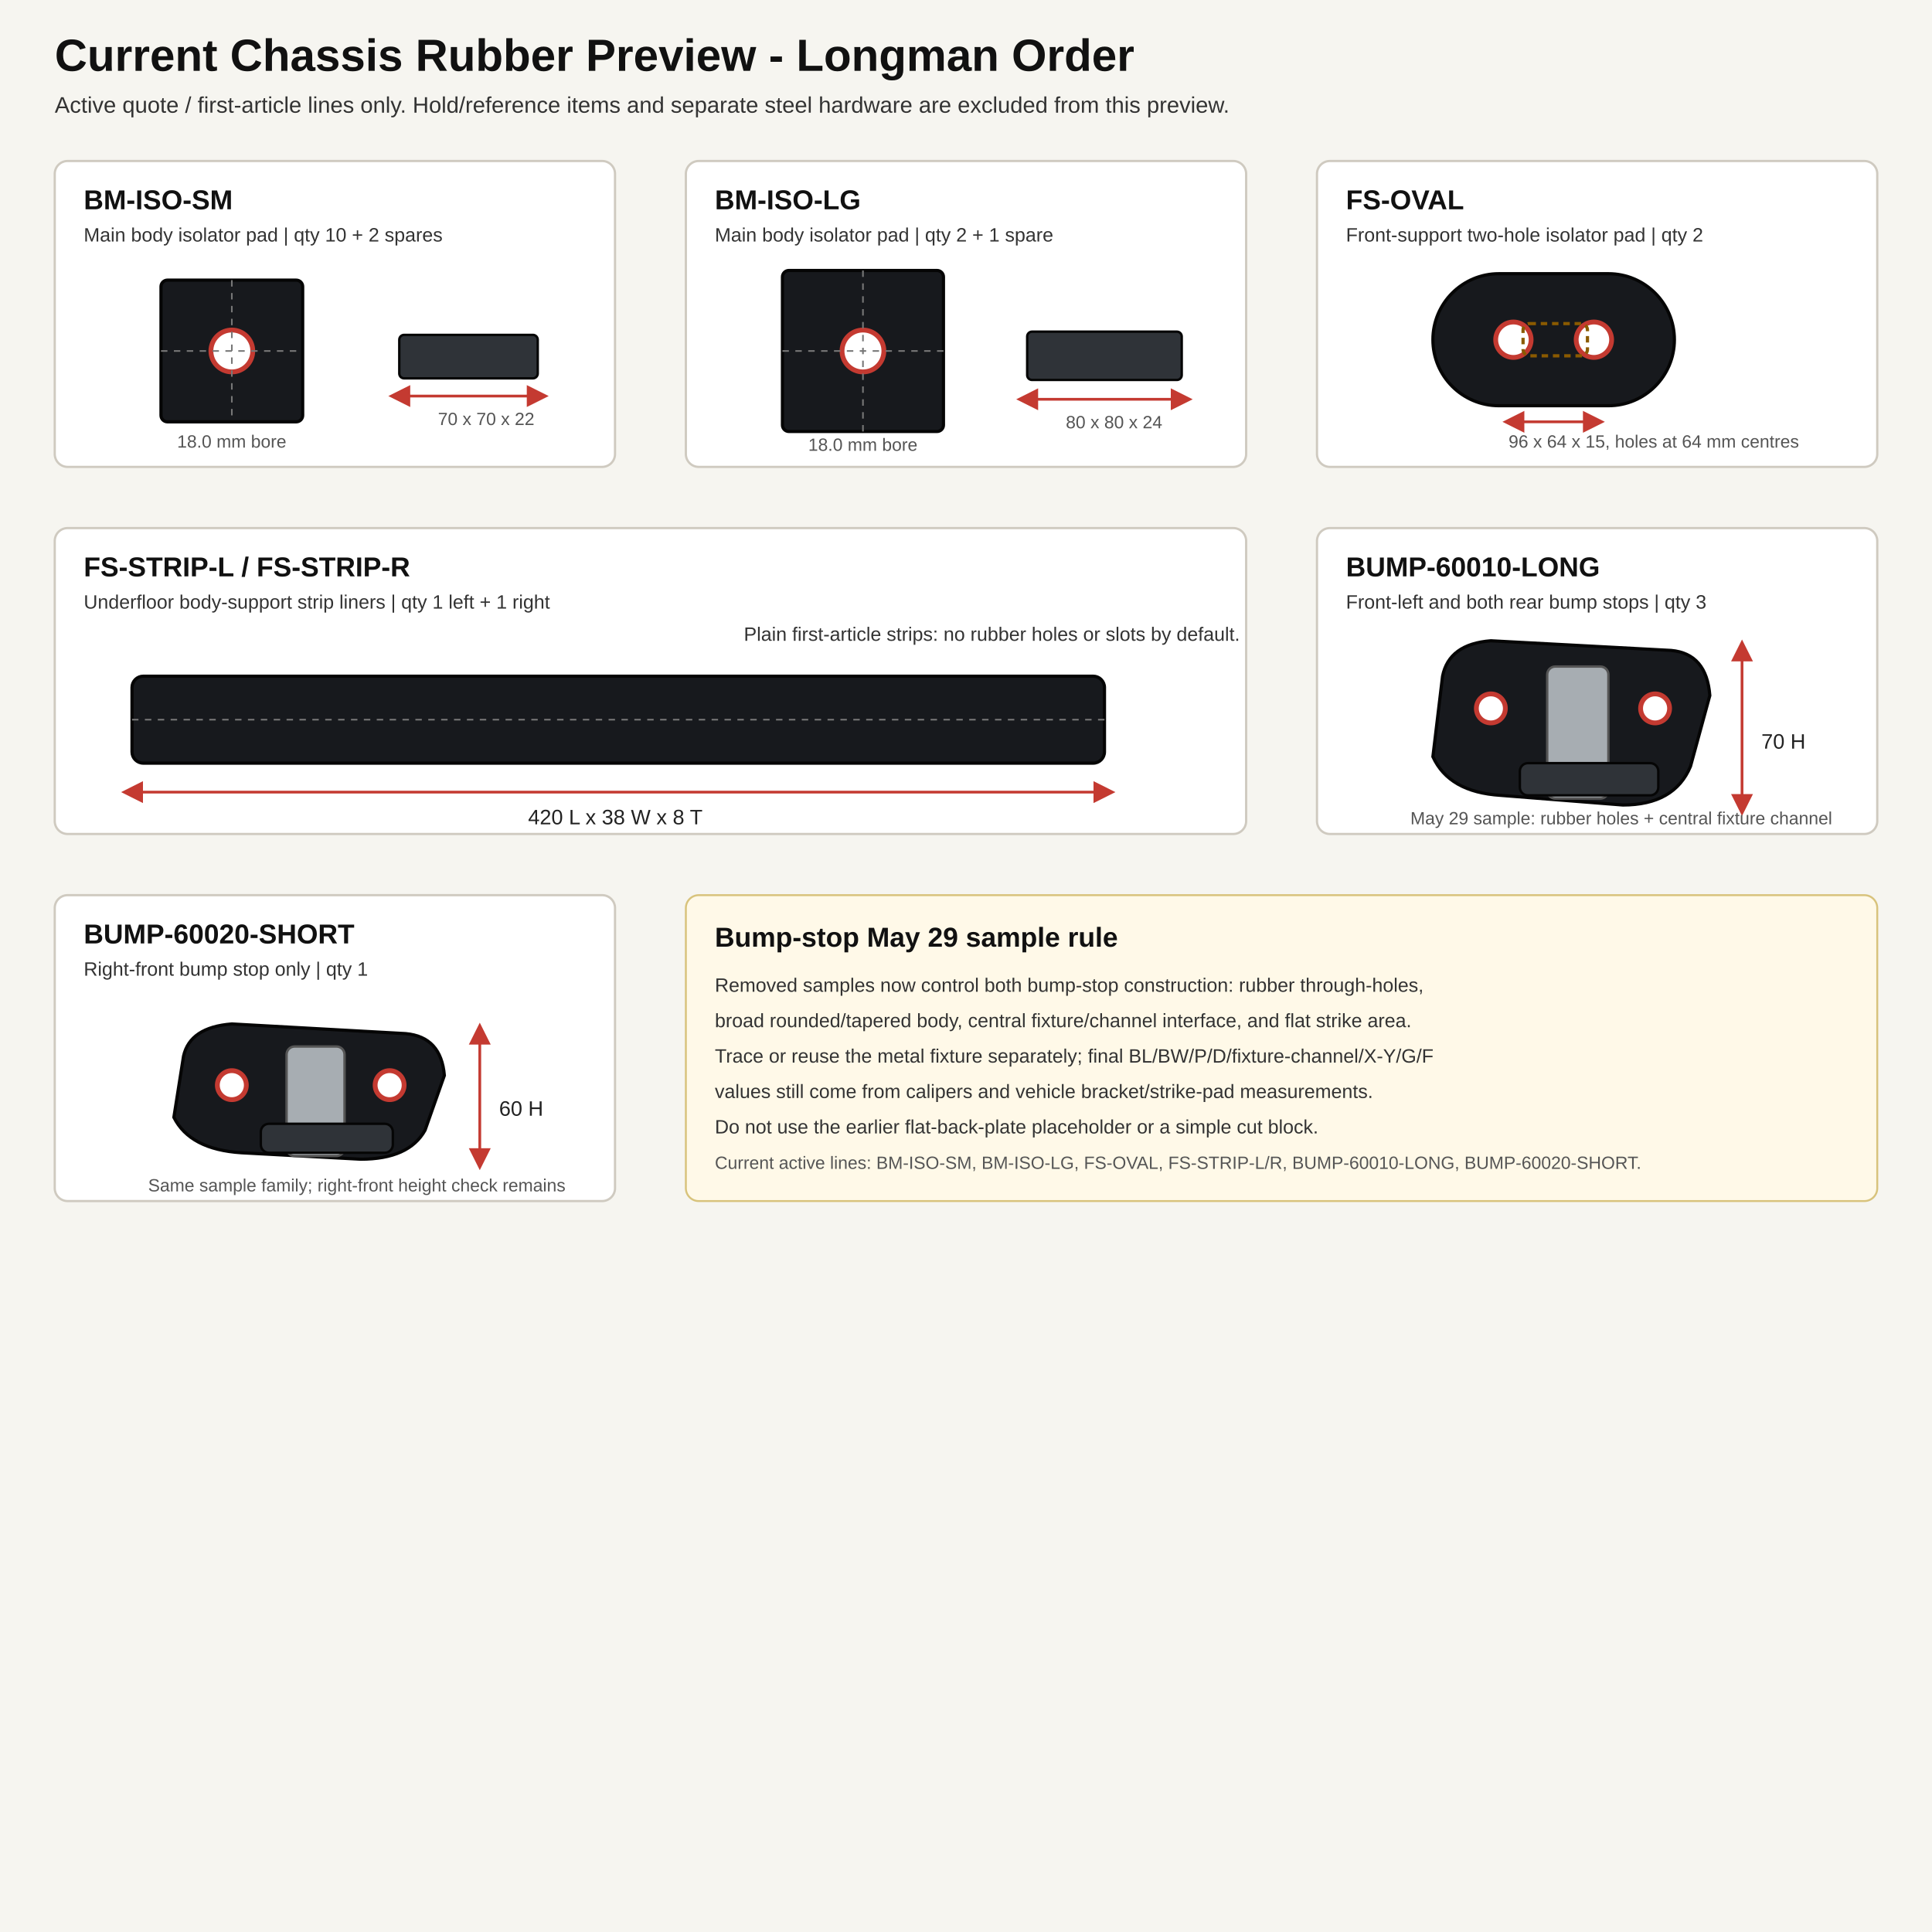
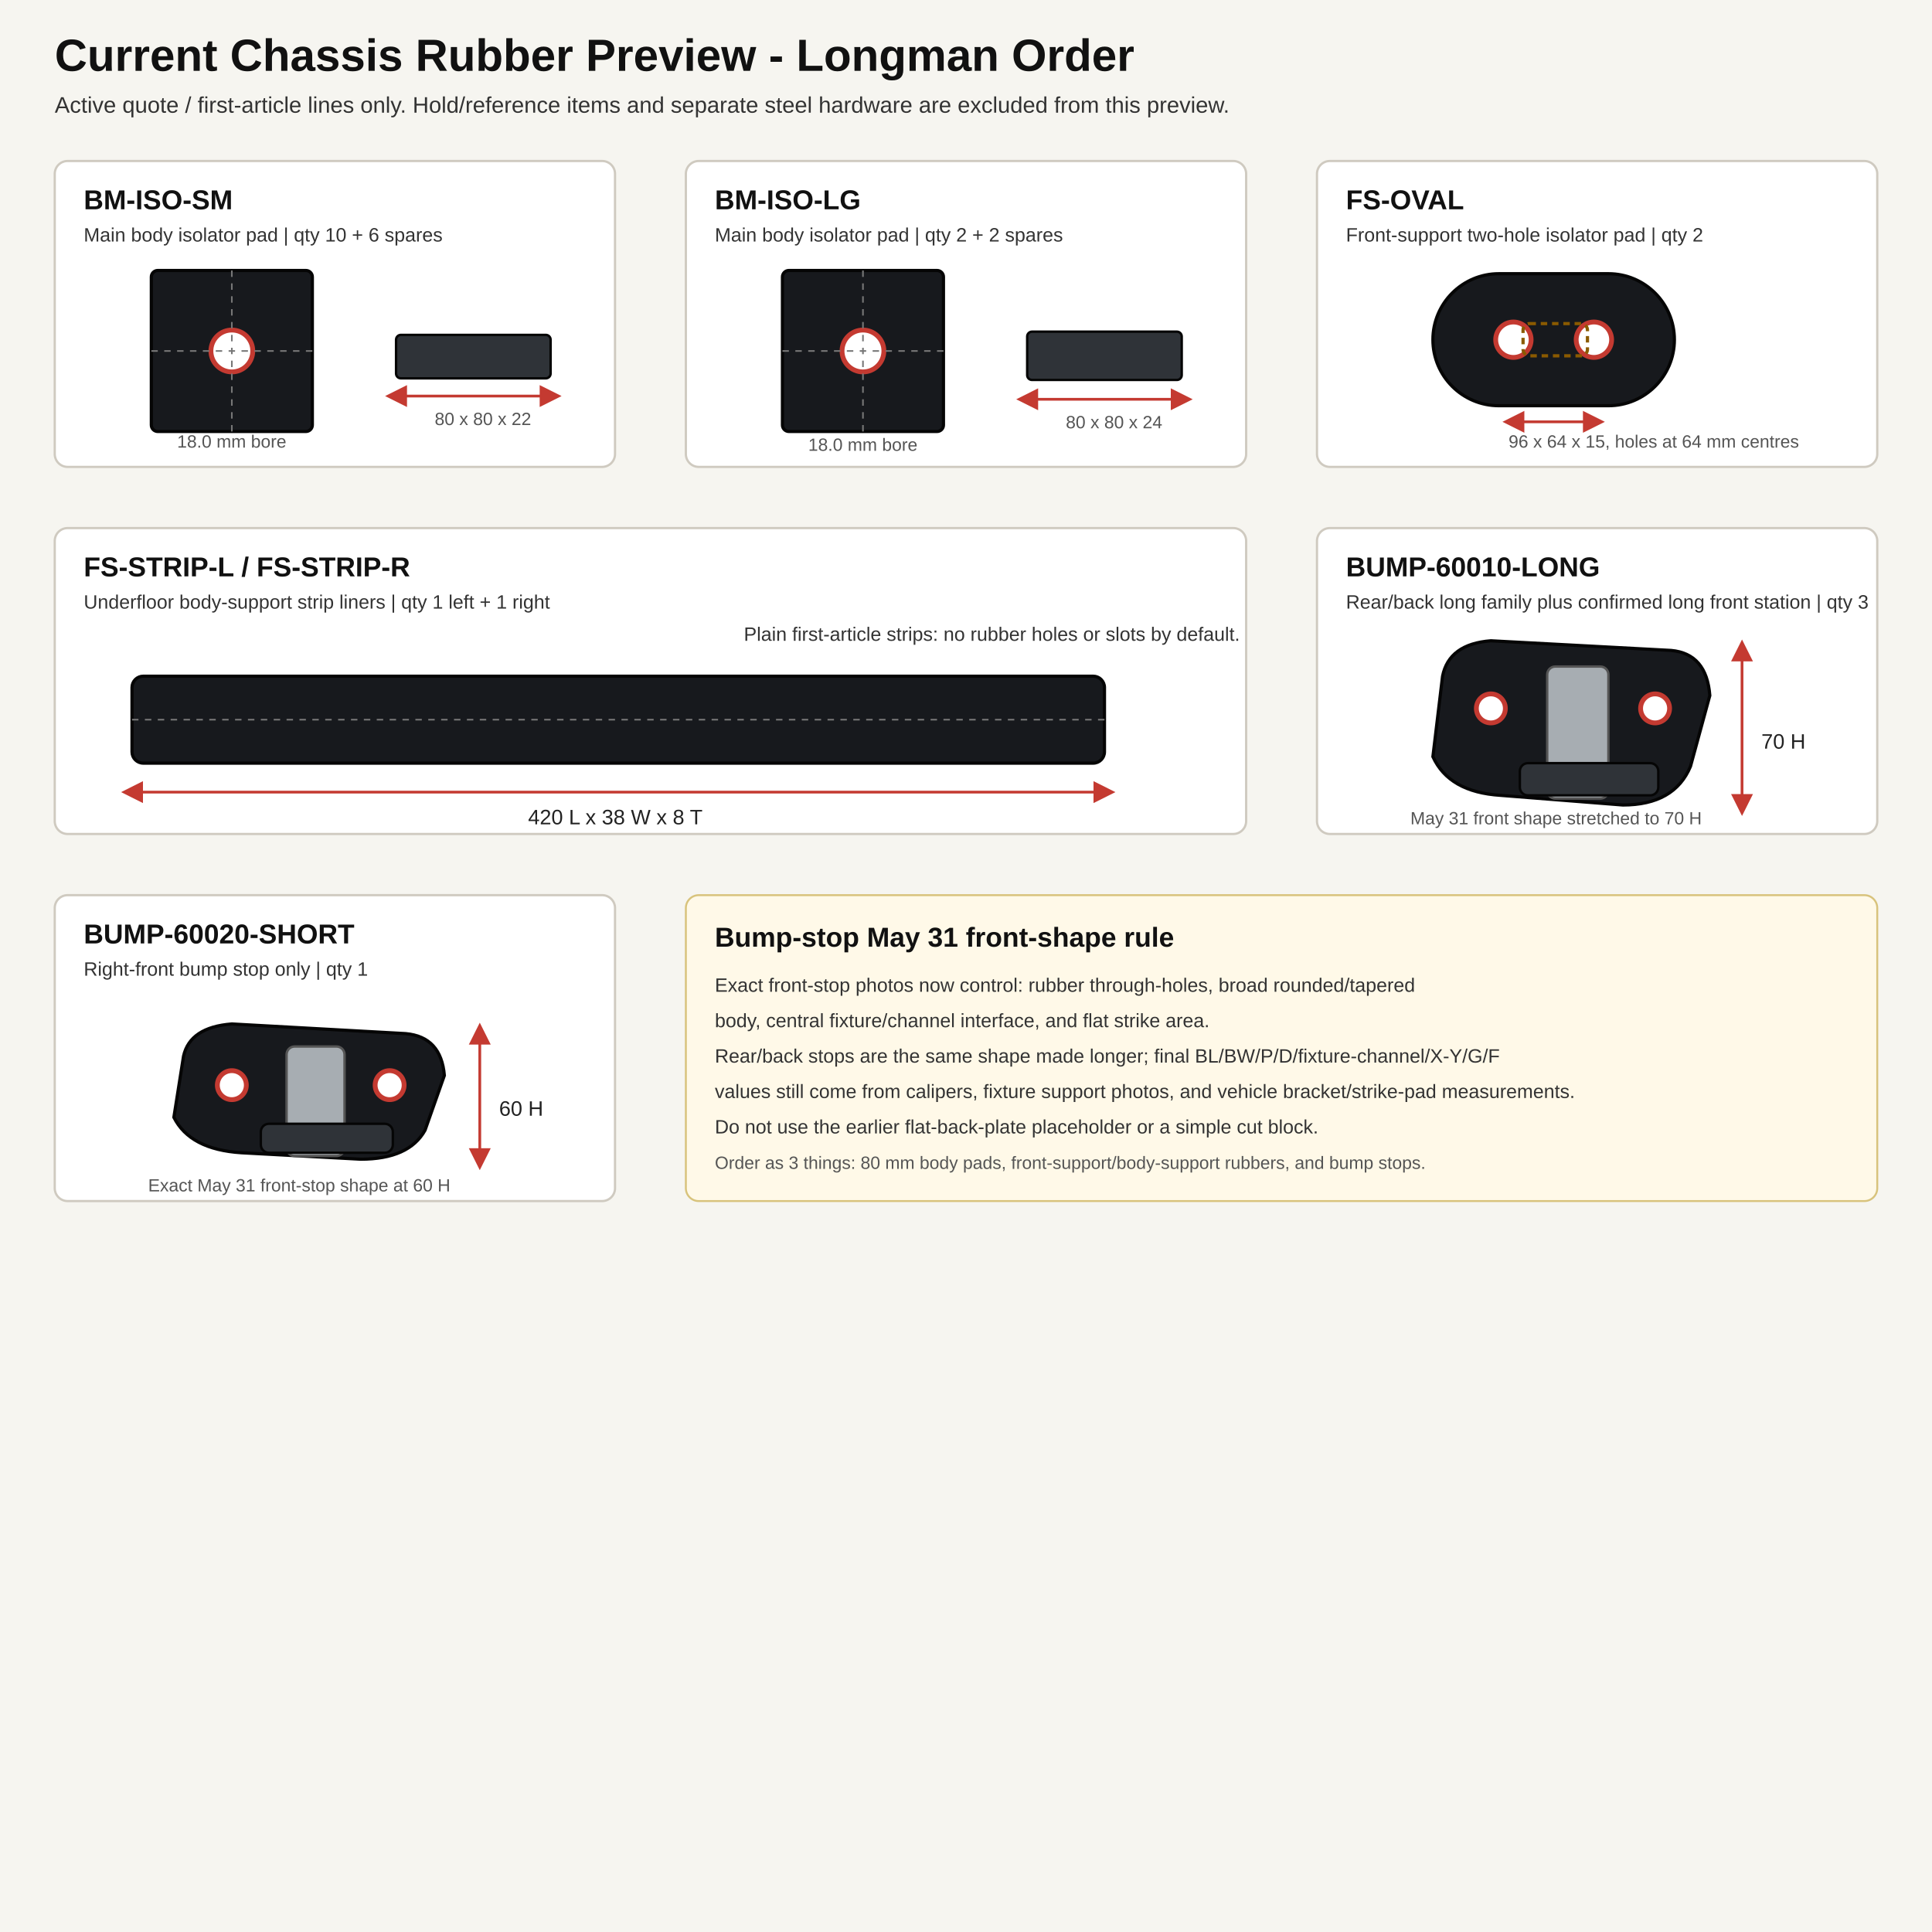
<svg xmlns="http://www.w3.org/2000/svg" width="1200" height="1200" viewBox="0 0 1200 1200" role="img" aria-labelledby="title desc">
  <rect width="1200" height="1200" fill="#f6f5f0" />
  <style>
    .title { font: 700 28px Arial, sans-serif; fill: #111; }
    .subtitle { font: 14px Arial, sans-serif; fill: #333; }
    .panel { fill: #fff; stroke: #cfcac0; stroke-width: 1.4; rx: 8; }
    .panel-title { font: 700 17px Arial, sans-serif; fill: #111; }
    .label { font: 13px Arial, sans-serif; fill: #222; }
    .small { font: 12px Arial, sans-serif; fill: #333; }
    .tiny { font: 11px Arial, sans-serif; fill: #555; }
    .rubber { fill: #17191d; stroke: #050505; stroke-width: 2; }
    .rubber2 { fill: #2f3338; stroke: #050505; stroke-width: 1.5; }
    .steel { fill: #a7adb2; stroke: #555; stroke-width: 1.5; }
    .hole { fill: #fff; stroke: #c43a31; stroke-width: 3; }
    .dim { stroke: #c43a31; stroke-width: 1.7; fill: none; marker-start: url(#arrow); marker-end: url(#arrow); }
    .guide { stroke: #777; stroke-width: 1; stroke-dasharray: 4 4; }
    .note-box { fill: #fff9e8; stroke: #d8c37c; stroke-width: 1.2; }
  </style>
  <defs>
    <marker id="arrow" markerWidth="8" markerHeight="8" refX="4" refY="4" orient="auto-start-reverse">
      <path d="M0,0 L8,4 L0,8 z" fill="#c43a31" />
    </marker>
  </defs>
  <text x="34" y="44" class="title">Current Chassis Rubber Preview - Longman Order</text>
  <text x="34" y="70" class="subtitle">Active quote / first-article lines only. Hold/reference items and separate steel hardware are excluded from this preview.</text>
  <g transform="translate(34,100)">
    <rect class="panel" x="0" y="0" width="348" height="190" />
    <text class="panel-title" x="18" y="30">BM-ISO-SM</text>
-     <text class="small" x="18" y="50">Main body isolator pad | qty 10 + 2 spares</text>
-     <rect class="rubber" x="66" y="74" width="88" height="88" rx="4" />
+     <text class="small" x="18" y="50">Main body isolator pad | qty 10 + 6 spares</text>
+     <rect class="rubber" x="60" y="68" width="100" height="100" rx="4" />
    <circle class="hole" cx="110" cy="118" r="13" />
-     <line class="guide" x1="110" y1="74" x2="110" y2="162" />
-     <line class="guide" x1="66" y1="118" x2="154" y2="118" />
-     <rect class="rubber2" x="214" y="108" width="86" height="27" rx="3" />
-     <line class="dim" x1="214" y1="146" x2="300" y2="146" />
-     <text class="tiny" x="238" y="164">70 x 70 x 22</text>
+     <line class="guide" x1="110" y1="68" x2="110" y2="168" />
+     <line class="guide" x1="60" y1="118" x2="160" y2="118" />
+     <rect class="rubber2" x="212" y="108" width="96" height="27" rx="3" />
+     <line class="dim" x1="212" y1="146" x2="308" y2="146" />
+     <text class="tiny" x="236" y="164">80 x 80 x 22</text>
    <text class="tiny" x="76" y="178">18.0 mm bore</text>
  </g>
  <g transform="translate(426,100)">
    <rect class="panel" x="0" y="0" width="348" height="190" />
    <text class="panel-title" x="18" y="30">BM-ISO-LG</text>
-     <text class="small" x="18" y="50">Main body isolator pad | qty 2 + 1 spare</text>
+     <text class="small" x="18" y="50">Main body isolator pad | qty 2 + 2 spares</text>
    <rect class="rubber" x="60" y="68" width="100" height="100" rx="4" />
    <circle class="hole" cx="110" cy="118" r="13" />
    <line class="guide" x1="110" y1="68" x2="110" y2="168" />
    <line class="guide" x1="60" y1="118" x2="160" y2="118" />
    <rect class="rubber2" x="212" y="106" width="96" height="30" rx="3" />
    <line class="dim" x1="212" y1="148" x2="308" y2="148" />
    <text class="tiny" x="236" y="166">80 x 80 x 24</text>
    <text class="tiny" x="76" y="180">18.0 mm bore</text>
  </g>
  <g transform="translate(818,100)">
    <rect class="panel" x="0" y="0" width="348" height="190" />
    <text class="panel-title" x="18" y="30">FS-OVAL</text>
    <text class="small" x="18" y="50">Front-support two-hole isolator pad | qty 2</text>
    <rect class="rubber" x="72" y="70" width="150" height="82" rx="41" />
    <circle class="hole" cx="122" cy="111" r="11" />
    <circle class="hole" cx="172" cy="111" r="11" />
    <rect x="128" y="101" width="40" height="20" rx="4" fill="none" stroke="#8a5a00" stroke-width="2" stroke-dasharray="4 3" />
    <line class="dim" x1="122" y1="162" x2="172" y2="162" />
    <text class="tiny" x="119" y="178">96 x 64 x 15, holes at 64 mm centres</text>
  </g>
  <g transform="translate(34,328)">
    <rect class="panel" x="0" y="0" width="740" height="190" />
    <text class="panel-title" x="18" y="30">FS-STRIP-L / FS-STRIP-R</text>
    <text class="small" x="18" y="50">Underfloor body-support strip liners | qty 1 left + 1 right</text>
    <rect class="rubber" x="48" y="92" width="604" height="54" rx="7" />
    <line class="guide" x1="48" y1="119" x2="652" y2="119" />
    <line class="dim" x1="48" y1="164" x2="652" y2="164" />
    <text class="label" x="294" y="184">420 L x 38 W x 8 T</text>
    <text class="small" x="428" y="70">Plain first-article strips: no rubber holes or slots by default.</text>
  </g>
  <g transform="translate(818,328)">
    <rect class="panel" x="0" y="0" width="348" height="190" />
    <text class="panel-title" x="18" y="30">BUMP-60010-LONG</text>
-     <text class="small" x="18" y="50">Front-left and both rear bump stops | qty 3</text>
+     <text class="small" x="18" y="50">Rear/back long family plus confirmed long front station | qty 3</text>
    <path class="rubber" d="M78 92 Q82 72 108 70 L220 76 Q242 78 244 104 L232 148 Q222 172 190 172 L114 166 Q82 164 72 142 Z" />
    <rect class="steel" x="143" y="86" width="38" height="82" rx="5" />
    <circle class="hole" cx="108" cy="112" r="9" />
    <circle class="hole" cx="210" cy="112" r="9" />
    <rect class="rubber2" x="126" y="146" width="86" height="20" rx="5" />
    <line class="dim" x1="264" y1="76" x2="264" y2="172" />
    <text class="label" x="276" y="137">70 H</text>
-     <text class="tiny" x="58" y="184">May 29 sample: rubber holes + central fixture channel</text>
+     <text class="tiny" x="58" y="184">May 31 front shape stretched to 70 H</text>
  </g>
  <g transform="translate(34,556)">
    <rect class="panel" x="0" y="0" width="348" height="190" />
    <text class="panel-title" x="18" y="30">BUMP-60020-SHORT</text>
    <text class="small" x="18" y="50">Right-front bump stop only | qty 1</text>
    <path class="rubber" d="M80 100 Q84 82 110 80 L218 86 Q240 88 242 112 L230 146 Q220 164 190 164 L116 160 Q84 158 74 138 Z" />
    <rect class="steel" x="144" y="94" width="36" height="68" rx="5" />
    <circle class="hole" cx="110" cy="118" r="9" />
    <circle class="hole" cx="208" cy="118" r="9" />
    <rect class="rubber2" x="128" y="142" width="82" height="18" rx="5" />
    <line class="dim" x1="264" y1="86" x2="264" y2="164" />
    <text class="label" x="276" y="137">60 H</text>
-     <text class="tiny" x="58" y="184">Same sample family; right-front height check remains</text>
+     <text class="tiny" x="58" y="184">Exact May 31 front-stop shape at 60 H</text>
  </g>
  <g transform="translate(426,556)">
    <rect class="note-box" x="0" y="0" width="740" height="190" rx="8" />
-     <text class="panel-title" x="18" y="32">Bump-stop May 29 sample rule</text>
-     <text class="small" x="18" y="60">Removed samples now control both bump-stop construction: rubber through-holes,</text>
-     <text class="small" x="18" y="82">broad rounded/tapered body, central fixture/channel interface, and flat strike area.</text>
-     <text class="small" x="18" y="104">Trace or reuse the metal fixture separately; final BL/BW/P/D/fixture-channel/X-Y/G/F</text>
-     <text class="small" x="18" y="126">values still come from calipers and vehicle bracket/strike-pad measurements.</text>
+     <text class="panel-title" x="18" y="32">Bump-stop May 31 front-shape rule</text>
+     <text class="small" x="18" y="60">Exact front-stop photos now control: rubber through-holes, broad rounded/tapered</text>
+     <text class="small" x="18" y="82">body, central fixture/channel interface, and flat strike area.</text>
+     <text class="small" x="18" y="104">Rear/back stops are the same shape made longer; final BL/BW/P/D/fixture-channel/X-Y/G/F</text>
+     <text class="small" x="18" y="126">values still come from calipers, fixture support photos, and vehicle bracket/strike-pad measurements.</text>
    <text class="small" x="18" y="148">Do not use the earlier flat-back-plate placeholder or a simple cut block.</text>
-     <text class="tiny" x="18" y="170">Current active lines: BM-ISO-SM, BM-ISO-LG, FS-OVAL, FS-STRIP-L/R, BUMP-60010-LONG, BUMP-60020-SHORT.</text>
+     <text class="tiny" x="18" y="170">Order as 3 things: 80 mm body pads, front-support/body-support rubbers, and bump stops.</text>
  </g>
</svg>
